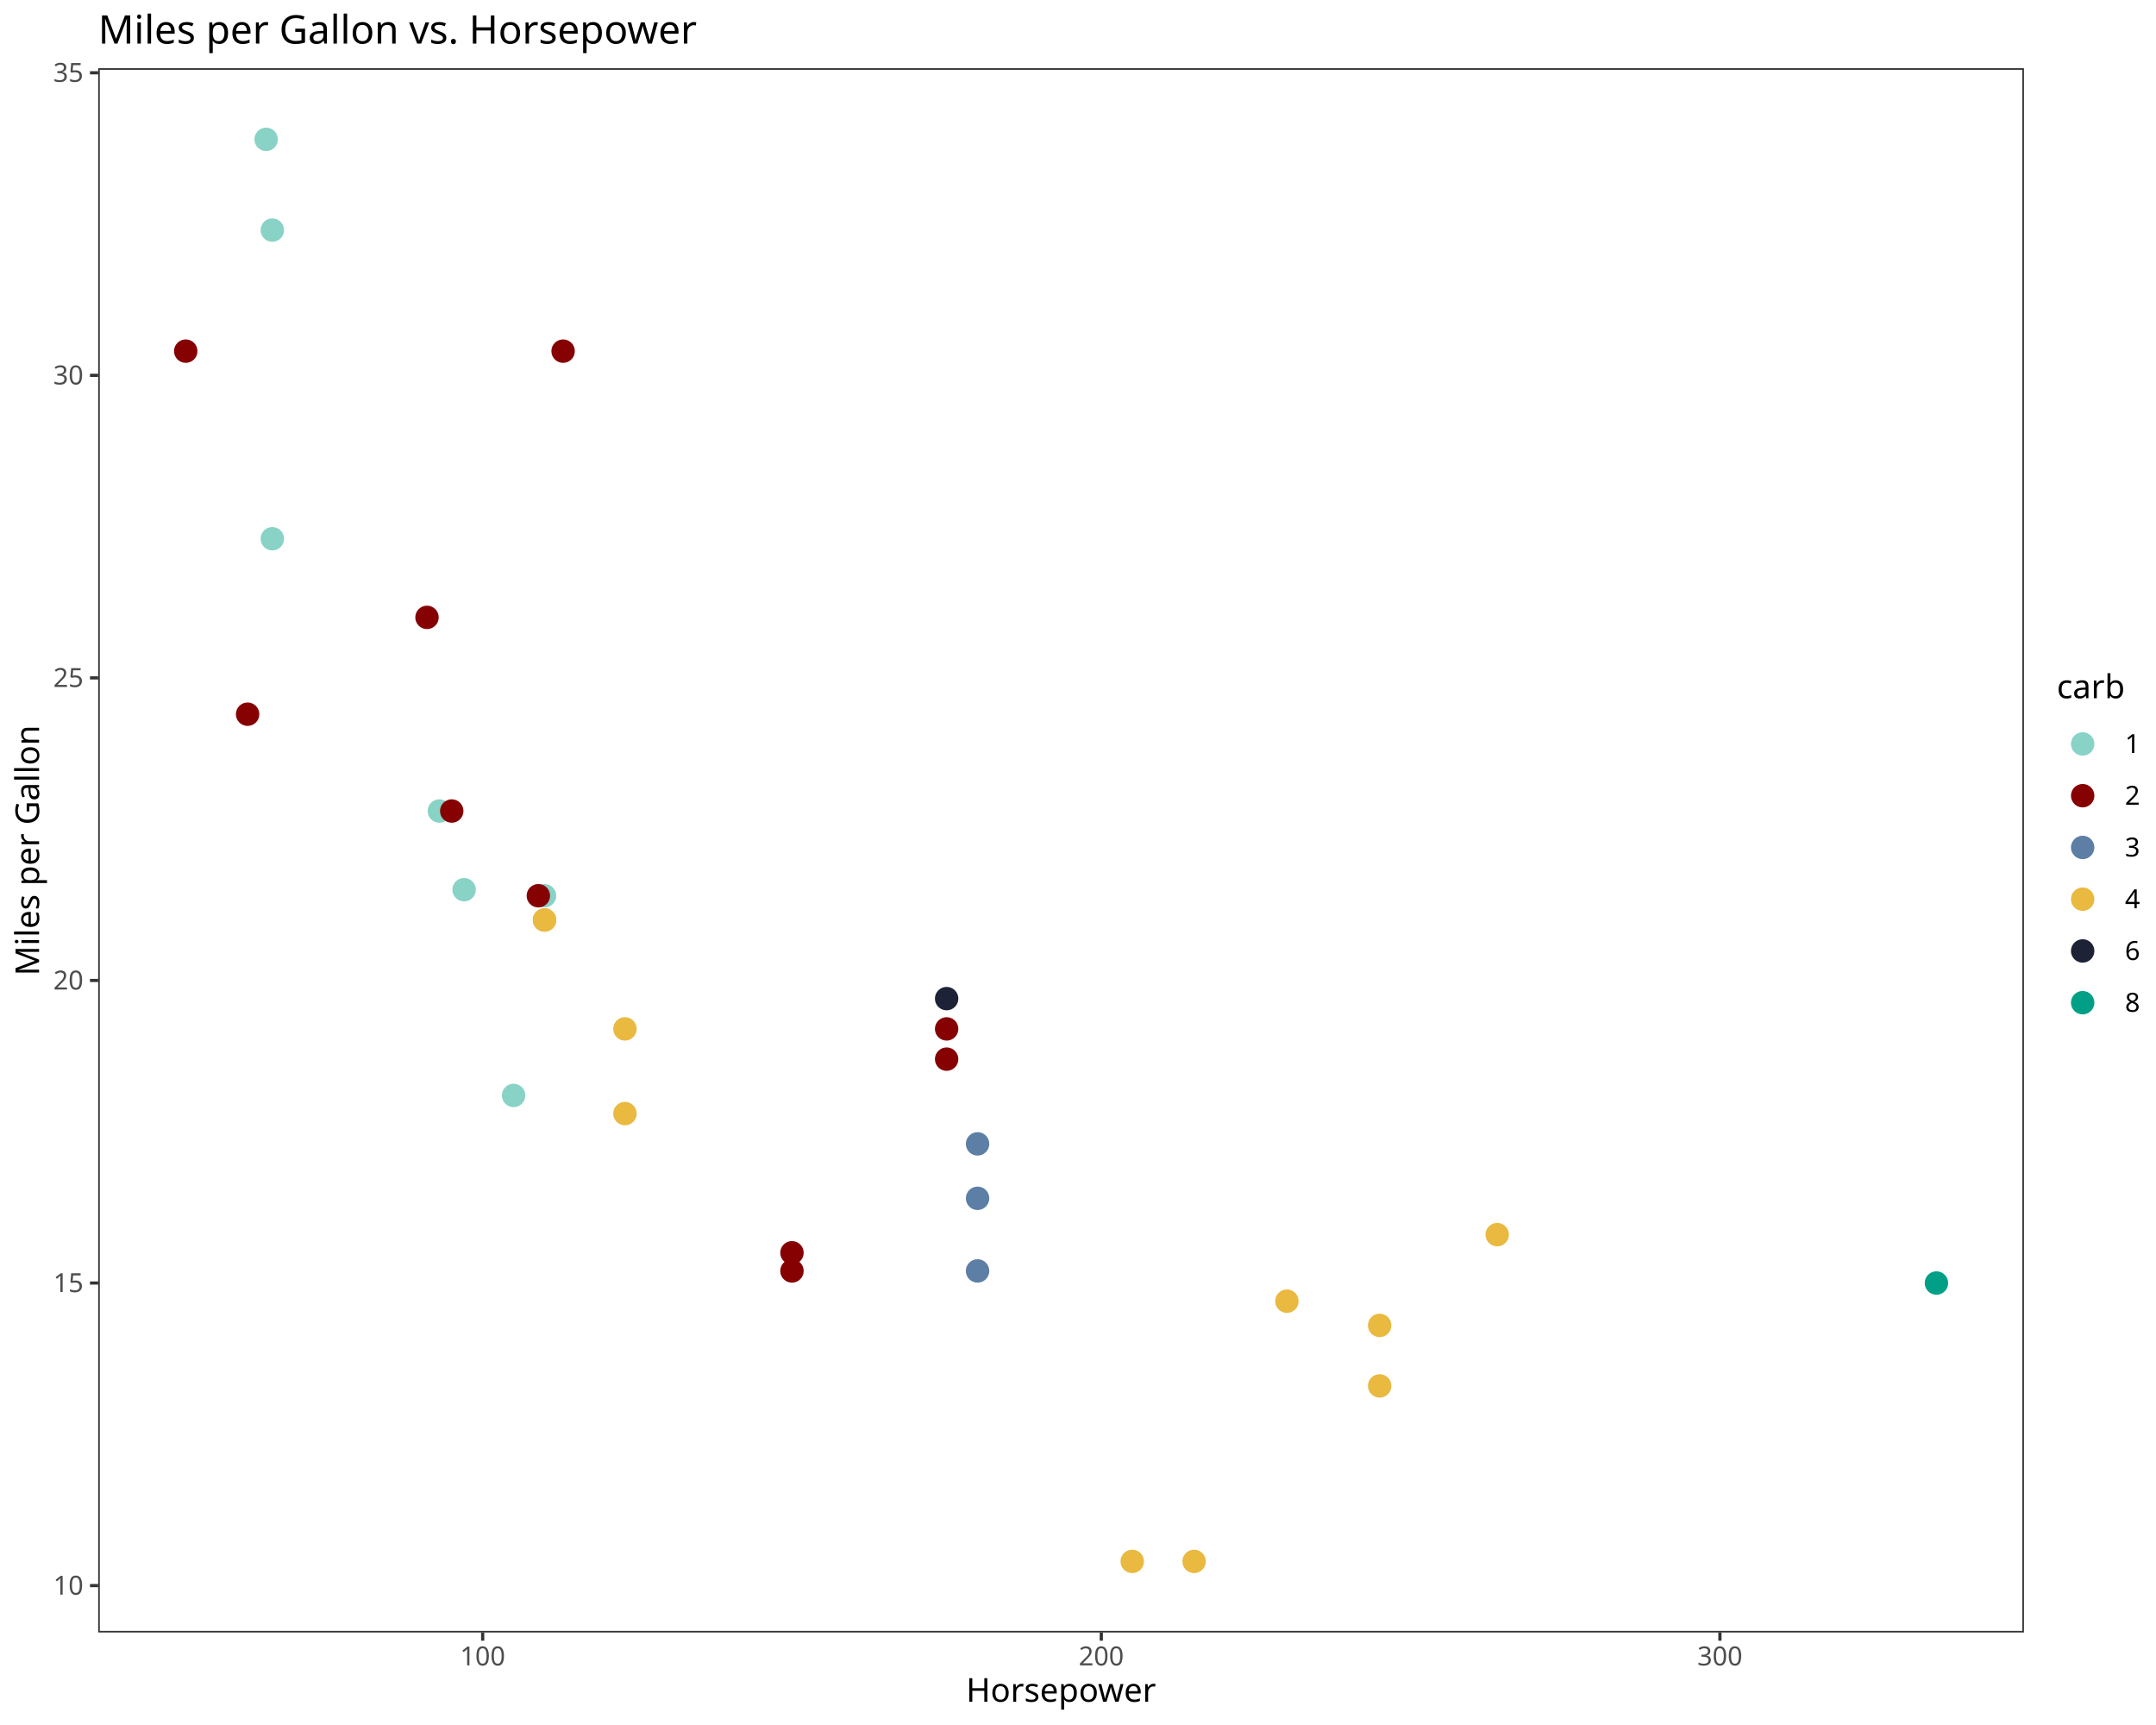
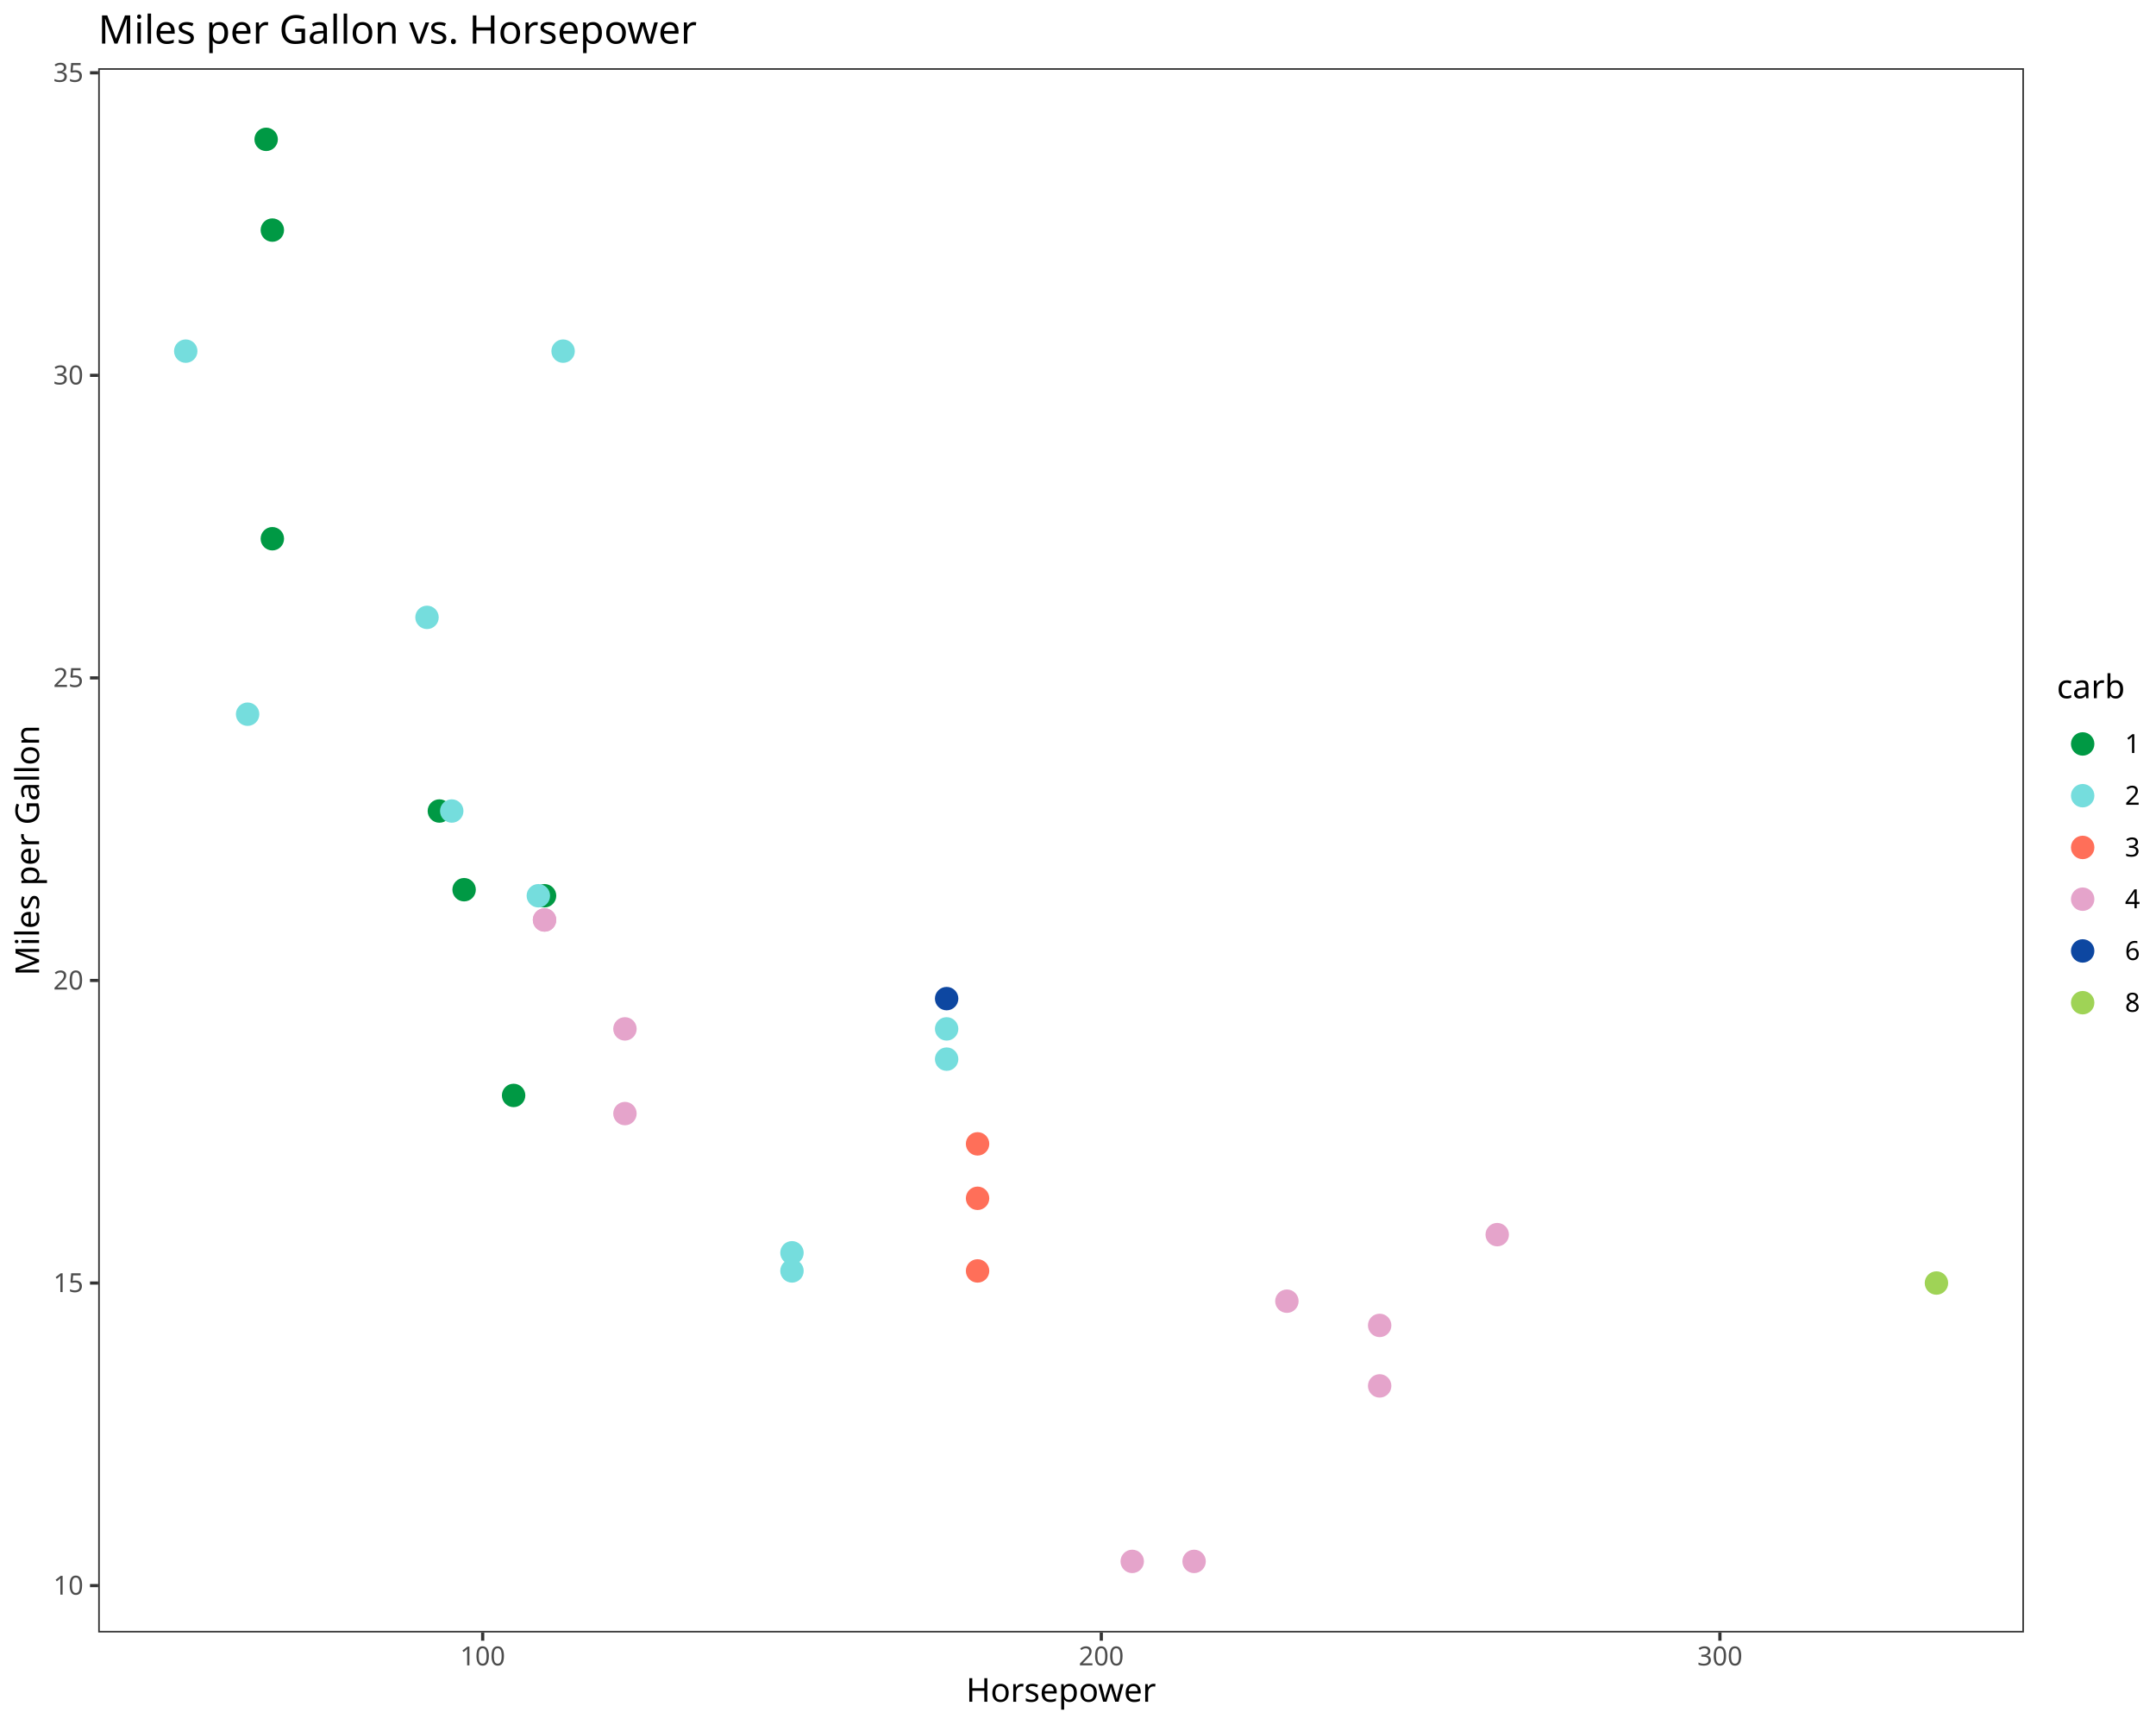
<svg xmlns="http://www.w3.org/2000/svg" class="svglite" data-engine-version="2.0" width="720.00pt" height="576.00pt" viewBox="0 0 720.00 576.00">
  <defs>
    <style type="text/css">
    .svglite line, .svglite polyline, .svglite polygon, .svglite path, .svglite rect, .svglite circle {
      fill: none;
      stroke: #000000;
      stroke-linecap: round;
      stroke-linejoin: round;
      stroke-miterlimit: 10.00;
    }
  </style>
  </defs>
  <rect width="100%" height="100%" style="stroke: none; fill: #FFFFFF;" />
  <defs>
    <clipPath id="cpMC4wMHw3MjAuMDB8MC4wMHw1NzYuMDA=">
      <rect x="0.00" y="0.00" width="720.00" height="576.00" />
    </clipPath>
  </defs>
  <g clip-path="url(#cpMC4wMHw3MjAuMDB8MC4wMHw1NzYuMDA=)">
    <rect x="0.00" y="0.00" width="720.00" height="576.00" style="stroke-width: 1.07; stroke: #FFFFFF; fill: #FFFFFF;" />
  </g>
  <defs>
    <clipPath id="cpMzIuNzl8Njc1LjkxfDIyLjc4fDU0NS4xMQ==">
      <rect x="32.79" y="22.78" width="643.11" height="522.33" />
    </clipPath>
  </defs>
  <g clip-path="url(#cpMzIuNzl8Njc1LjkxfDIyLjc4fDU0NS4xMQ==)">
    <rect x="32.79" y="22.78" width="643.11" height="522.33" style="stroke-width: 1.07; stroke: none; fill: #FFFFFF;" />
-     <circle cx="181.85" cy="307.19" r="3.56" style="stroke-width: 0.71; stroke: #E9B940; fill: #E9B940;" />
-     <circle cx="181.85" cy="307.19" r="3.56" style="stroke-width: 0.71; stroke: #E9B940; fill: #E9B940;" />
-     <circle cx="146.73" cy="270.81" r="3.56" style="stroke-width: 0.71; stroke: #89D2C6; fill: #89D2C6;" />
-     <circle cx="181.85" cy="299.10" r="3.56" style="stroke-width: 0.71; stroke: #89D2C6; fill: #89D2C6;" />
-     <circle cx="316.13" cy="353.66" r="3.56" style="stroke-width: 0.71; stroke: #860202; fill: #860202;" />
-     <circle cx="171.52" cy="365.78" r="3.56" style="stroke-width: 0.71; stroke: #89D2C6; fill: #89D2C6;" />
-     <circle cx="460.74" cy="442.57" r="3.56" style="stroke-width: 0.71; stroke: #E9B940; fill: #E9B940;" />
-     <circle cx="82.69" cy="238.48" r="3.56" style="stroke-width: 0.71; stroke: #860202; fill: #860202;" />
-     <circle cx="150.86" cy="270.81" r="3.56" style="stroke-width: 0.71; stroke: #860202; fill: #860202;" />
-     <circle cx="208.70" cy="343.56" r="3.56" style="stroke-width: 0.71; stroke: #E9B940; fill: #E9B940;" />
-     <circle cx="208.70" cy="371.84" r="3.56" style="stroke-width: 0.71; stroke: #E9B940; fill: #E9B940;" />
-     <circle cx="326.46" cy="400.13" r="3.56" style="stroke-width: 0.71; stroke: #5D7EA5; fill: #5D7EA5;" />
-     <circle cx="326.46" cy="381.95" r="3.56" style="stroke-width: 0.71; stroke: #5D7EA5; fill: #5D7EA5;" />
-     <circle cx="326.46" cy="424.38" r="3.56" style="stroke-width: 0.71; stroke: #5D7EA5; fill: #5D7EA5;" />
-     <circle cx="378.11" cy="521.37" r="3.56" style="stroke-width: 0.71; stroke: #E9B940; fill: #E9B940;" />
-     <circle cx="398.77" cy="521.37" r="3.56" style="stroke-width: 0.71; stroke: #E9B940; fill: #E9B940;" />
-     <circle cx="429.76" cy="434.48" r="3.56" style="stroke-width: 0.71; stroke: #E9B940; fill: #E9B940;" />
-     <circle cx="90.95" cy="76.83" r="3.56" style="stroke-width: 0.71; stroke: #89D2C6; fill: #89D2C6;" />
-     <circle cx="62.03" cy="117.25" r="3.56" style="stroke-width: 0.71; stroke: #860202; fill: #860202;" />
-     <circle cx="88.88" cy="46.53" r="3.56" style="stroke-width: 0.71; stroke: #89D2C6; fill: #89D2C6;" />
-     <circle cx="154.99" cy="297.08" r="3.56" style="stroke-width: 0.71; stroke: #89D2C6; fill: #89D2C6;" />
-     <circle cx="264.48" cy="418.32" r="3.56" style="stroke-width: 0.71; stroke: #860202; fill: #860202;" />
-     <circle cx="264.48" cy="424.38" r="3.56" style="stroke-width: 0.71; stroke: #860202; fill: #860202;" />
-     <circle cx="460.74" cy="462.77" r="3.56" style="stroke-width: 0.71; stroke: #E9B940; fill: #E9B940;" />
-     <circle cx="316.13" cy="343.56" r="3.56" style="stroke-width: 0.71; stroke: #860202; fill: #860202;" />
-     <circle cx="90.95" cy="179.89" r="3.56" style="stroke-width: 0.71; stroke: #89D2C6; fill: #89D2C6;" />
-     <circle cx="142.60" cy="206.15" r="3.56" style="stroke-width: 0.71; stroke: #860202; fill: #860202;" />
-     <circle cx="188.05" cy="117.25" r="3.56" style="stroke-width: 0.71; stroke: #860202; fill: #860202;" />
-     <circle cx="500.00" cy="412.26" r="3.56" style="stroke-width: 0.71; stroke: #E9B940; fill: #E9B940;" />
-     <circle cx="316.13" cy="333.45" r="3.56" style="stroke-width: 0.71; stroke: #1E2237; fill: #1E2237;" />
-     <circle cx="646.68" cy="428.42" r="3.56" style="stroke-width: 0.71; stroke: #01A086; fill: #01A086;" />
-     <circle cx="179.78" cy="299.10" r="3.56" style="stroke-width: 0.71; stroke: #860202; fill: #860202;" />
+     <circle cx="181.85" cy="307.19" r="3.56" style="stroke-width: 0.71; stroke: #E5A4CB; fill: #E5A4CB;" />
+     <circle cx="181.85" cy="307.19" r="3.56" style="stroke-width: 0.71; stroke: #E5A4CB; fill: #E5A4CB;" />
+     <circle cx="146.73" cy="270.81" r="3.56" style="stroke-width: 0.71; stroke: #009944; fill: #009944;" />
+     <circle cx="181.85" cy="299.10" r="3.56" style="stroke-width: 0.71; stroke: #009944; fill: #009944;" />
+     <circle cx="316.13" cy="353.66" r="3.56" style="stroke-width: 0.71; stroke: #75DDDD; fill: #75DDDD;" />
+     <circle cx="171.52" cy="365.78" r="3.56" style="stroke-width: 0.71; stroke: #009944; fill: #009944;" />
+     <circle cx="460.74" cy="442.57" r="3.56" style="stroke-width: 0.71; stroke: #E5A4CB; fill: #E5A4CB;" />
+     <circle cx="82.69" cy="238.48" r="3.56" style="stroke-width: 0.71; stroke: #75DDDD; fill: #75DDDD;" />
+     <circle cx="150.86" cy="270.81" r="3.56" style="stroke-width: 0.71; stroke: #75DDDD; fill: #75DDDD;" />
+     <circle cx="208.70" cy="343.56" r="3.56" style="stroke-width: 0.71; stroke: #E5A4CB; fill: #E5A4CB;" />
+     <circle cx="208.70" cy="371.84" r="3.56" style="stroke-width: 0.71; stroke: #E5A4CB; fill: #E5A4CB;" />
+     <circle cx="326.46" cy="400.13" r="3.56" style="stroke-width: 0.71; stroke: #FF6F59; fill: #FF6F59;" />
+     <circle cx="326.46" cy="381.95" r="3.56" style="stroke-width: 0.71; stroke: #FF6F59; fill: #FF6F59;" />
+     <circle cx="326.46" cy="424.38" r="3.56" style="stroke-width: 0.71; stroke: #FF6F59; fill: #FF6F59;" />
+     <circle cx="378.11" cy="521.37" r="3.56" style="stroke-width: 0.71; stroke: #E5A4CB; fill: #E5A4CB;" />
+     <circle cx="398.77" cy="521.37" r="3.56" style="stroke-width: 0.71; stroke: #E5A4CB; fill: #E5A4CB;" />
+     <circle cx="429.76" cy="434.48" r="3.56" style="stroke-width: 0.71; stroke: #E5A4CB; fill: #E5A4CB;" />
+     <circle cx="90.95" cy="76.83" r="3.56" style="stroke-width: 0.71; stroke: #009944; fill: #009944;" />
+     <circle cx="62.03" cy="117.25" r="3.56" style="stroke-width: 0.71; stroke: #75DDDD; fill: #75DDDD;" />
+     <circle cx="88.88" cy="46.53" r="3.56" style="stroke-width: 0.71; stroke: #009944; fill: #009944;" />
+     <circle cx="154.99" cy="297.08" r="3.56" style="stroke-width: 0.71; stroke: #009944; fill: #009944;" />
+     <circle cx="264.48" cy="418.32" r="3.56" style="stroke-width: 0.71; stroke: #75DDDD; fill: #75DDDD;" />
+     <circle cx="264.48" cy="424.38" r="3.56" style="stroke-width: 0.71; stroke: #75DDDD; fill: #75DDDD;" />
+     <circle cx="460.74" cy="462.77" r="3.56" style="stroke-width: 0.71; stroke: #E5A4CB; fill: #E5A4CB;" />
+     <circle cx="316.13" cy="343.56" r="3.56" style="stroke-width: 0.71; stroke: #75DDDD; fill: #75DDDD;" />
+     <circle cx="90.95" cy="179.89" r="3.56" style="stroke-width: 0.71; stroke: #009944; fill: #009944;" />
+     <circle cx="142.60" cy="206.15" r="3.56" style="stroke-width: 0.71; stroke: #75DDDD; fill: #75DDDD;" />
+     <circle cx="188.05" cy="117.25" r="3.56" style="stroke-width: 0.71; stroke: #75DDDD; fill: #75DDDD;" />
+     <circle cx="500.00" cy="412.26" r="3.56" style="stroke-width: 0.71; stroke: #E5A4CB; fill: #E5A4CB;" />
+     <circle cx="316.13" cy="333.45" r="3.56" style="stroke-width: 0.71; stroke: #0D47A1; fill: #0D47A1;" />
+     <circle cx="646.68" cy="428.42" r="3.56" style="stroke-width: 0.71; stroke: #9FD356; fill: #9FD356;" />
+     <circle cx="179.78" cy="299.10" r="3.56" style="stroke-width: 0.71; stroke: #75DDDD; fill: #75DDDD;" />
    <rect x="32.79" y="22.78" width="643.11" height="522.33" style="stroke-width: 1.07; stroke: #333333;" />
  </g>
  <g clip-path="url(#cpMC4wMHw3MjAuMDB8MC4wMHw1NzYuMDA=)">
    <text x="27.86" y="532.48" text-anchor="end" style="font-size: 8.80px; fill: #4D4D4D; font-family: sans;" textLength="9.79px" lengthAdjust="spacingAndGlyphs">10</text>
    <text x="27.86" y="431.45" text-anchor="end" style="font-size: 8.80px; fill: #4D4D4D; font-family: sans;" textLength="9.79px" lengthAdjust="spacingAndGlyphs">15</text>
    <text x="27.86" y="330.42" text-anchor="end" style="font-size: 8.80px; fill: #4D4D4D; font-family: sans;" textLength="9.79px" lengthAdjust="spacingAndGlyphs">20</text>
    <text x="27.86" y="229.39" text-anchor="end" style="font-size: 8.80px; fill: #4D4D4D; font-family: sans;" textLength="9.79px" lengthAdjust="spacingAndGlyphs">25</text>
    <text x="27.86" y="128.36" text-anchor="end" style="font-size: 8.80px; fill: #4D4D4D; font-family: sans;" textLength="9.79px" lengthAdjust="spacingAndGlyphs">30</text>
    <text x="27.86" y="27.33" text-anchor="end" style="font-size: 8.80px; fill: #4D4D4D; font-family: sans;" textLength="9.79px" lengthAdjust="spacingAndGlyphs">35</text>
    <polyline points="30.05,529.45 32.79,529.45 " style="stroke-width: 1.07; stroke: #333333; stroke-linecap: butt;" />
    <polyline points="30.05,428.42 32.79,428.42 " style="stroke-width: 1.07; stroke: #333333; stroke-linecap: butt;" />
    <polyline points="30.05,327.39 32.79,327.39 " style="stroke-width: 1.07; stroke: #333333; stroke-linecap: butt;" />
    <polyline points="30.05,226.36 32.79,226.36 " style="stroke-width: 1.07; stroke: #333333; stroke-linecap: butt;" />
    <polyline points="30.05,125.33 32.79,125.33 " style="stroke-width: 1.07; stroke: #333333; stroke-linecap: butt;" />
    <polyline points="30.05,24.30 32.79,24.30 " style="stroke-width: 1.07; stroke: #333333; stroke-linecap: butt;" />
    <polyline points="161.19,547.85 161.19,545.11 " style="stroke-width: 1.07; stroke: #333333; stroke-linecap: butt;" />
    <polyline points="367.78,547.85 367.78,545.11 " style="stroke-width: 1.07; stroke: #333333; stroke-linecap: butt;" />
    <polyline points="574.37,547.85 574.37,545.11 " style="stroke-width: 1.07; stroke: #333333; stroke-linecap: butt;" />
    <text x="161.19" y="556.10" text-anchor="middle" style="font-size: 8.80px; fill: #4D4D4D; font-family: sans;" textLength="14.68px" lengthAdjust="spacingAndGlyphs">100</text>
    <text x="367.78" y="556.10" text-anchor="middle" style="font-size: 8.80px; fill: #4D4D4D; font-family: sans;" textLength="14.68px" lengthAdjust="spacingAndGlyphs">200</text>
    <text x="574.37" y="556.10" text-anchor="middle" style="font-size: 8.80px; fill: #4D4D4D; font-family: sans;" textLength="14.68px" lengthAdjust="spacingAndGlyphs">300</text>
    <text x="354.35" y="568.24" text-anchor="middle" style="font-size: 11.00px; font-family: sans;" textLength="59.31px" lengthAdjust="spacingAndGlyphs">Horsepower</text>
    <text transform="translate(13.05,283.95) rotate(-90)" text-anchor="middle" style="font-size: 11.00px; font-family: sans;" textLength="79.48px" lengthAdjust="spacingAndGlyphs">Miles per Gallon</text>
    <rect x="686.87" y="224.44" width="27.65" height="119.01" style="stroke-width: 1.07; stroke: none; fill: #FFFFFF;" />
    <text x="686.87" y="233.15" style="font-size: 11.00px; font-family: sans;" textLength="21.40px" lengthAdjust="spacingAndGlyphs">carb</text>
    <rect x="686.87" y="239.77" width="17.28" height="17.28" style="stroke-width: 1.07; stroke: none; fill: #FFFFFF;" />
-     <circle cx="695.51" cy="248.41" r="3.56" style="stroke-width: 0.71; stroke: #89D2C6; fill: #89D2C6;" />
+     <circle cx="695.51" cy="248.41" r="3.56" style="stroke-width: 0.71; stroke: #009944; fill: #009944;" />
    <rect x="686.87" y="257.05" width="17.28" height="17.28" style="stroke-width: 1.07; stroke: none; fill: #FFFFFF;" />
-     <circle cx="695.51" cy="265.69" r="3.56" style="stroke-width: 0.71; stroke: #860202; fill: #860202;" />
+     <circle cx="695.51" cy="265.69" r="3.56" style="stroke-width: 0.71; stroke: #75DDDD; fill: #75DDDD;" />
    <rect x="686.87" y="274.33" width="17.28" height="17.28" style="stroke-width: 1.07; stroke: none; fill: #FFFFFF;" />
-     <circle cx="695.51" cy="282.97" r="3.56" style="stroke-width: 0.71; stroke: #5D7EA5; fill: #5D7EA5;" />
+     <circle cx="695.51" cy="282.97" r="3.56" style="stroke-width: 0.71; stroke: #FF6F59; fill: #FF6F59;" />
    <rect x="686.87" y="291.61" width="17.28" height="17.28" style="stroke-width: 1.07; stroke: none; fill: #FFFFFF;" />
-     <circle cx="695.51" cy="300.25" r="3.56" style="stroke-width: 0.71; stroke: #E9B940; fill: #E9B940;" />
+     <circle cx="695.51" cy="300.25" r="3.56" style="stroke-width: 0.71; stroke: #E5A4CB; fill: #E5A4CB;" />
    <rect x="686.87" y="308.89" width="17.28" height="17.28" style="stroke-width: 1.07; stroke: none; fill: #FFFFFF;" />
-     <circle cx="695.51" cy="317.53" r="3.56" style="stroke-width: 0.71; stroke: #1E2237; fill: #1E2237;" />
+     <circle cx="695.51" cy="317.53" r="3.56" style="stroke-width: 0.71; stroke: #0D47A1; fill: #0D47A1;" />
    <rect x="686.87" y="326.17" width="17.28" height="17.28" style="stroke-width: 1.07; stroke: none; fill: #FFFFFF;" />
-     <circle cx="695.51" cy="334.81" r="3.56" style="stroke-width: 0.71; stroke: #01A086; fill: #01A086;" />
+     <circle cx="695.51" cy="334.81" r="3.56" style="stroke-width: 0.71; stroke: #9FD356; fill: #9FD356;" />
    <text x="709.63" y="251.44" style="font-size: 8.80px; font-family: sans;" textLength="4.89px" lengthAdjust="spacingAndGlyphs">1</text>
    <text x="709.63" y="268.72" style="font-size: 8.80px; font-family: sans;" textLength="4.89px" lengthAdjust="spacingAndGlyphs">2</text>
    <text x="709.63" y="286.00" style="font-size: 8.80px; font-family: sans;" textLength="4.89px" lengthAdjust="spacingAndGlyphs">3</text>
    <text x="709.63" y="303.28" style="font-size: 8.80px; font-family: sans;" textLength="4.89px" lengthAdjust="spacingAndGlyphs">4</text>
    <text x="709.63" y="320.56" style="font-size: 8.80px; font-family: sans;" textLength="4.89px" lengthAdjust="spacingAndGlyphs">6</text>
    <text x="709.63" y="337.84" style="font-size: 8.80px; font-family: sans;" textLength="4.89px" lengthAdjust="spacingAndGlyphs">8</text>
    <text x="32.79" y="14.56" style="font-size: 13.20px; font-family: sans;" textLength="190.77px" lengthAdjust="spacingAndGlyphs">Miles per Gallon vs. Horsepower</text>
  </g>
</svg>
